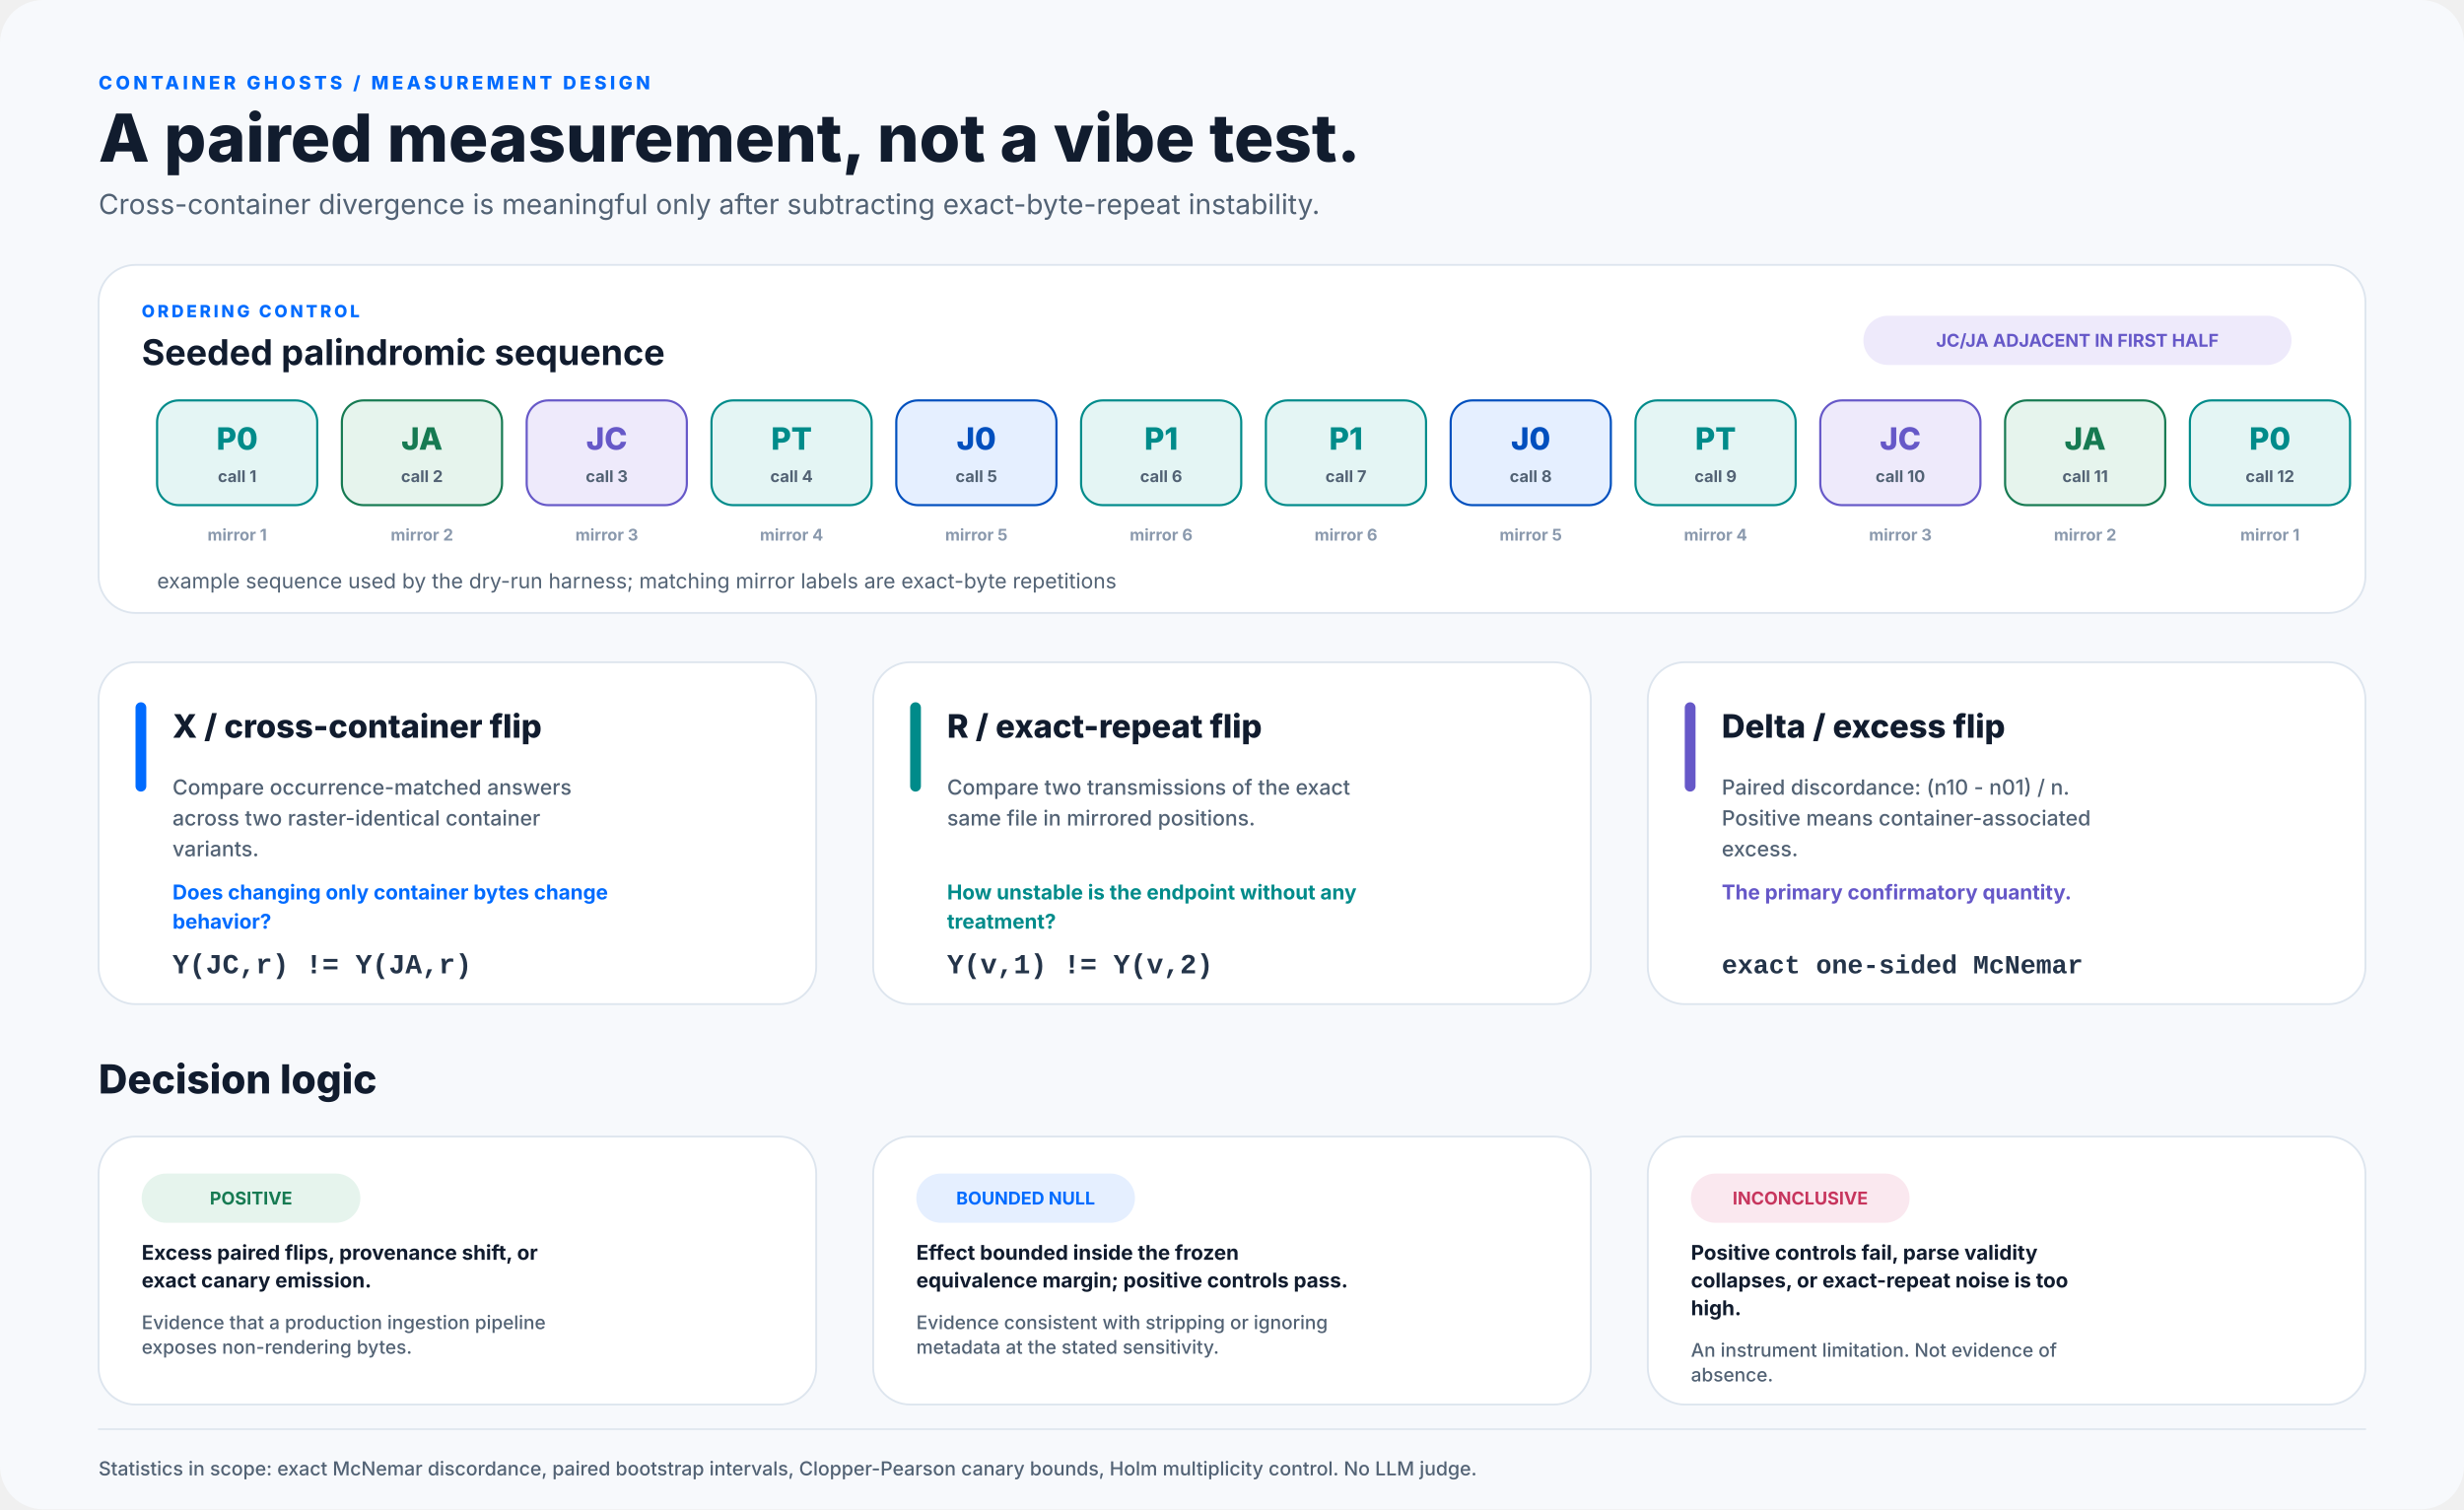
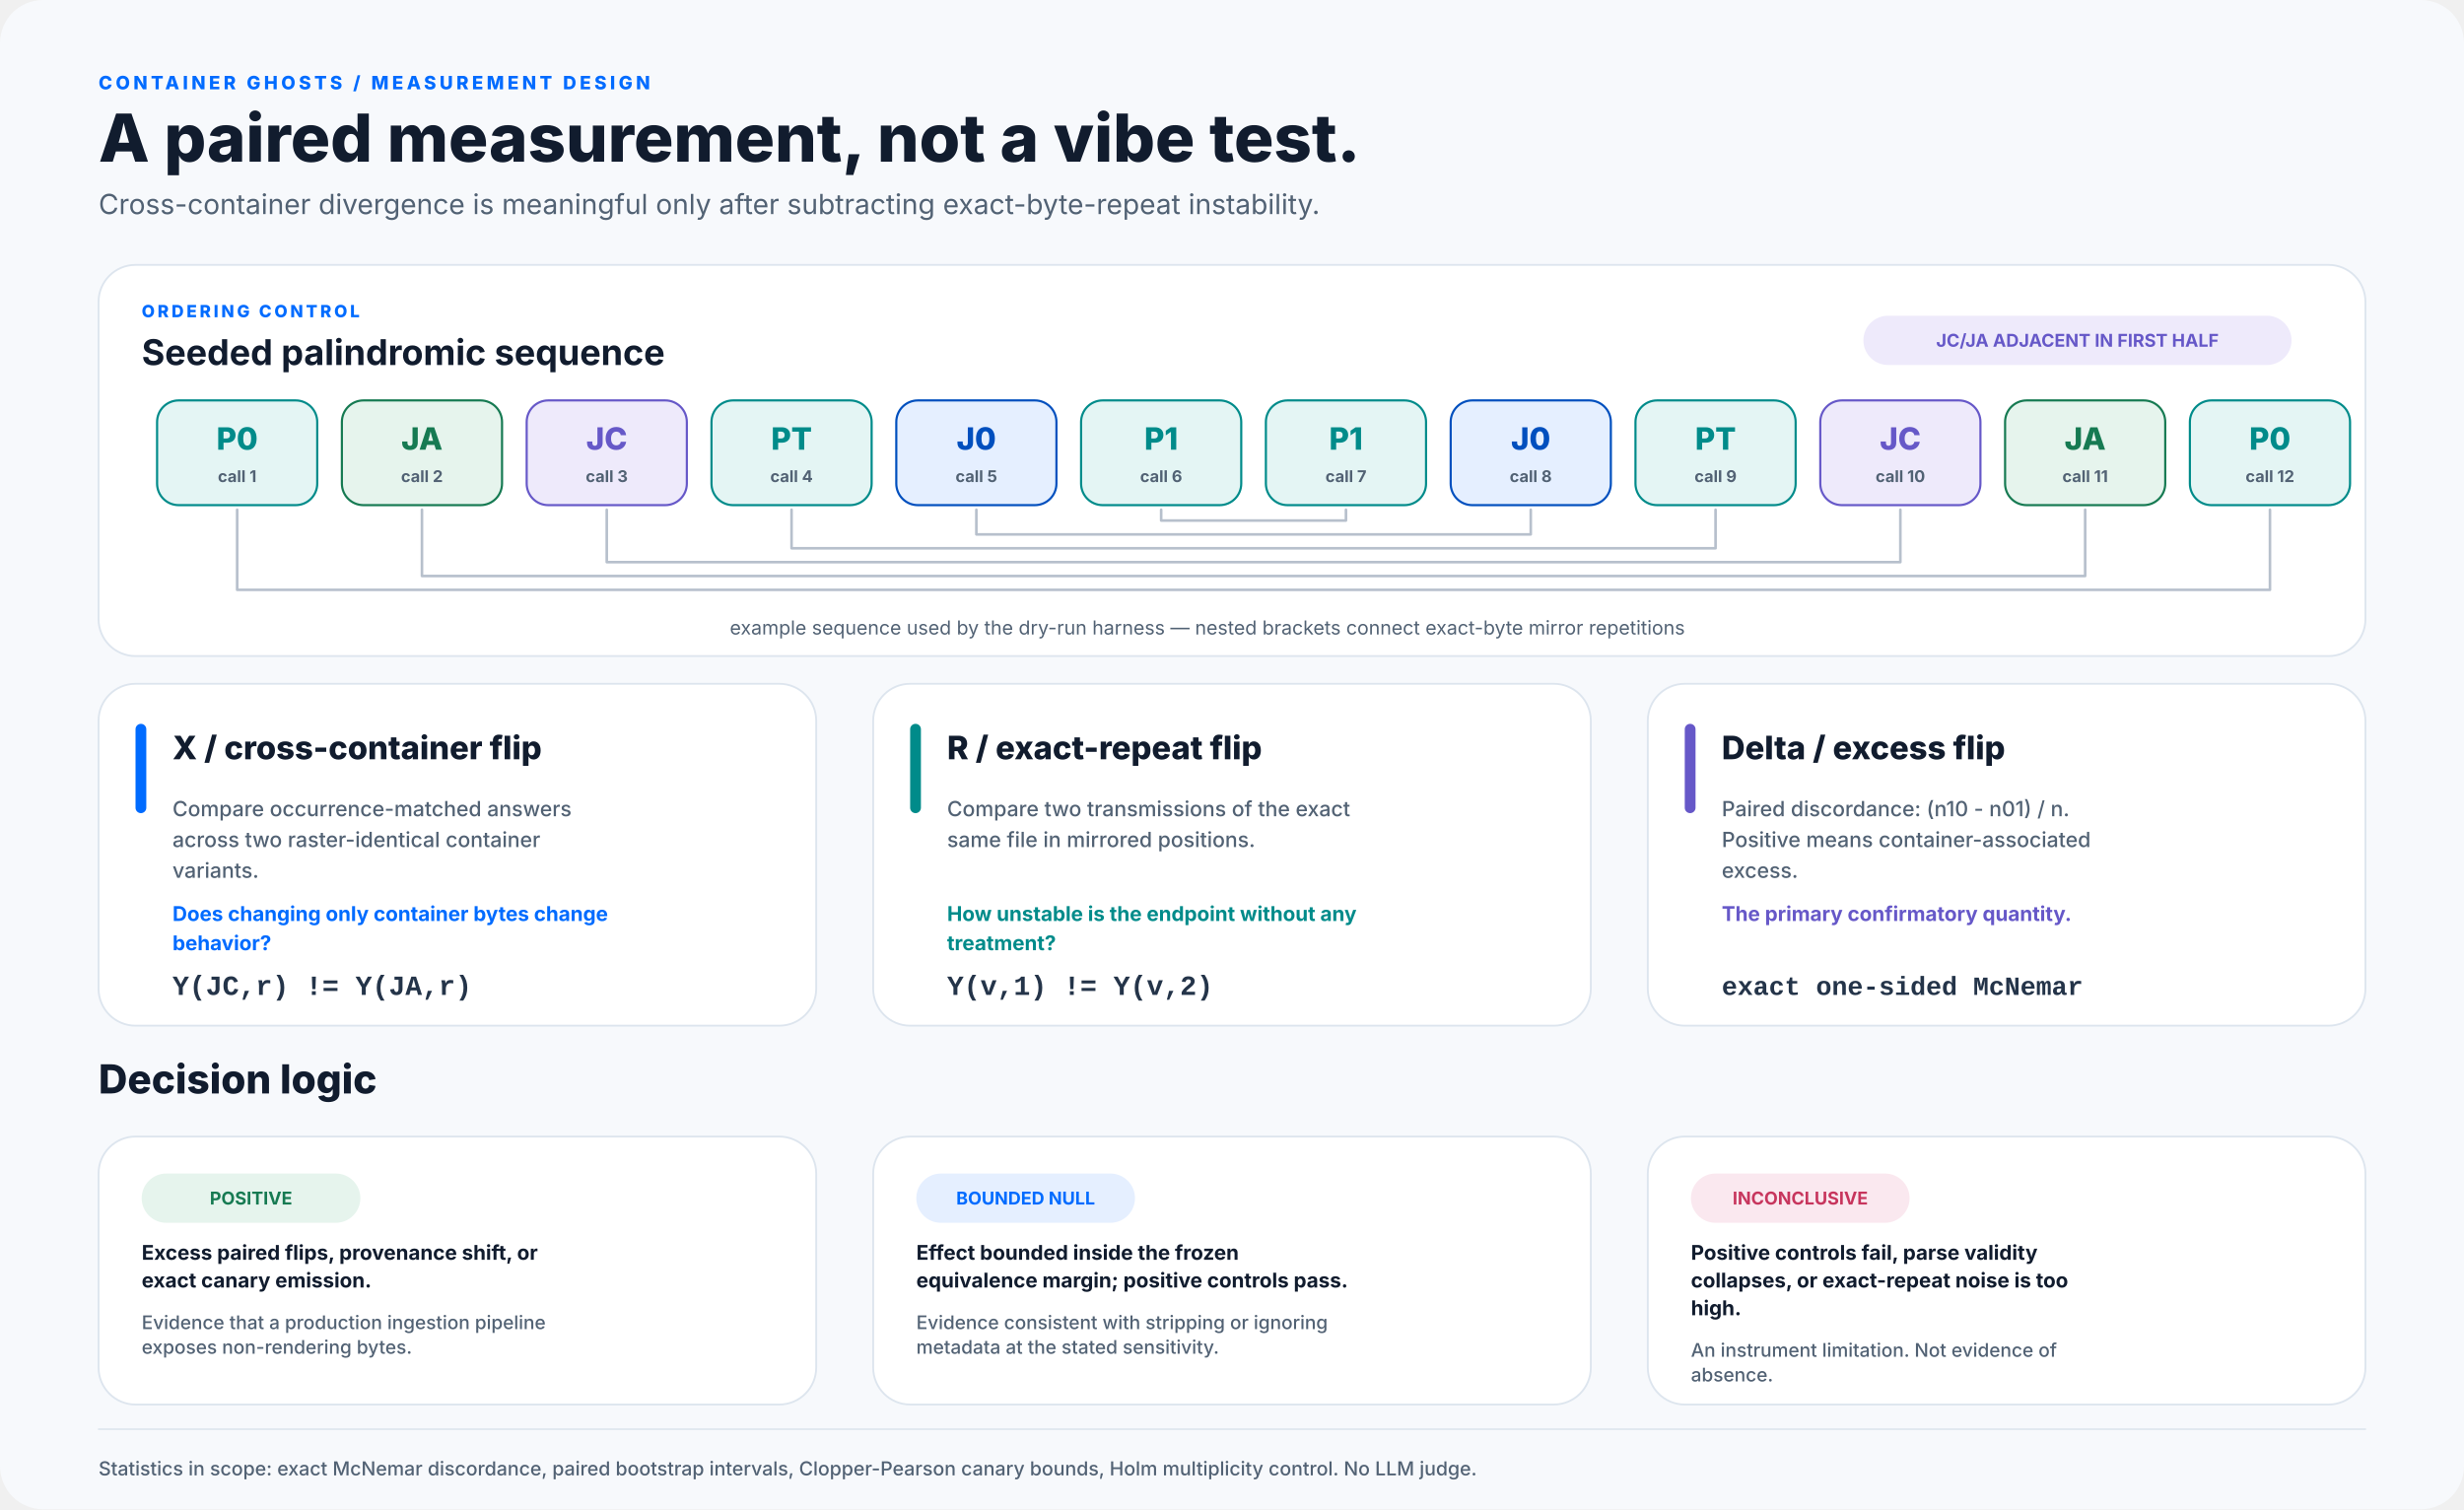
<svg xmlns="http://www.w3.org/2000/svg" width="1600" height="980" viewBox="0 0 1600 980" role="img" aria-labelledby="title desc">
  <defs>
    <marker id="arrow-blue" viewBox="0 0 10 10" refX="9" refY="5" markerWidth="8" markerHeight="8" orient="auto-start-reverse">
      <path d="M 0 0 L 10 5 L 0 10 z" fill="#006BFF" />
    </marker>
    <marker id="arrow-gray" viewBox="0 0 10 10" refX="9" refY="5" markerWidth="8" markerHeight="8" orient="auto-start-reverse">
      <path d="M 0 0 L 10 5 L 0 10 z" fill="#8A99AD" />
    </marker>
    <marker id="arrow-teal" viewBox="0 0 10 10" refX="9" refY="5" markerWidth="8" markerHeight="8" orient="auto-start-reverse">
      <path d="M 0 0 L 10 5 L 0 10 z" fill="#008B8A" />
    </marker>
    <marker id="arrow-purple" viewBox="0 0 10 10" refX="9" refY="5" markerWidth="8" markerHeight="8" orient="auto-start-reverse">
      <path d="M 0 0 L 10 5 L 0 10 z" fill="#6658C8" />
    </marker>
  </defs>
  <rect width="1600" height="980" rx="28" fill="#F7F9FC" />
  <text x="64" y="58" font-family="'Geist Sans',system-ui,-apple-system,BlinkMacSystemFont,'Segoe UI',sans-serif" font-size="12" font-weight="800" fill="#006BFF" text-anchor="start" opacity="1" letter-spacing="2.2">CONTAINER GHOSTS / MEASUREMENT DESIGN</text>
  <text x="64" y="105" font-family="'Geist Sans',system-ui,-apple-system,BlinkMacSystemFont,'Segoe UI',sans-serif" font-size="43" font-weight="780" fill="#111C2E" text-anchor="start" opacity="1">A paired measurement, not a vibe test.</text>
  <text x="64" y="139" font-family="'Geist Sans',system-ui,-apple-system,BlinkMacSystemFont,'Segoe UI',sans-serif" font-size="18" font-weight="430" fill="#526274" text-anchor="start" opacity="1">Cross-container divergence is meaningful only after subtracting exact-byte-repeat instability.</text>
-   <rect x="64" y="172" width="1472" height="226" rx="24" fill="#FFFFFF" stroke="#DDE5EE" stroke-width="1.2" opacity="1" />
+   <rect x="64" y="172" width="1472" height="254" rx="24" fill="#FFFFFF" stroke="#DDE5EE" stroke-width="1.2" opacity="1" />
  <text x="92" y="206" font-family="'Geist Sans',system-ui,-apple-system,BlinkMacSystemFont,'Segoe UI',sans-serif" font-size="11" font-weight="800" fill="#006BFF" text-anchor="start" opacity="1" letter-spacing="1.8">ORDERING CONTROL</text>
  <text x="92" y="237" font-family="'Geist Sans',system-ui,-apple-system,BlinkMacSystemFont,'Segoe UI',sans-serif" font-size="23" font-weight="750" fill="#111C2E" text-anchor="start" opacity="1">Seeded palindromic sequence</text>
  <rect x="102" y="260" width="104" height="68" rx="14" fill="#E4F5F4" stroke="#008B8A" stroke-width="1.4" opacity="1" />
  <text x="154.0" y="292" font-family="'Geist Sans',system-ui,-apple-system,BlinkMacSystemFont,'Segoe UI',sans-serif" font-size="20" font-weight="800" fill="#008B8A" text-anchor="middle" opacity="1">P0</text>
  <text x="154.0" y="313" font-family="'Geist Sans',system-ui,-apple-system,BlinkMacSystemFont,'Segoe UI',sans-serif" font-size="10.5" font-weight="650" fill="#526274" text-anchor="middle" opacity="1">call 1</text>
-   <text x="154.0" y="351" font-family="'Geist Sans',system-ui,-apple-system,BlinkMacSystemFont,'Segoe UI',sans-serif" font-size="10.5" font-weight="700" fill="#8A99AD" text-anchor="middle" opacity="1">mirror 1</text>
  <rect x="222" y="260" width="104" height="68" rx="14" fill="#E6F4ED" stroke="#167A52" stroke-width="1.4" opacity="1" />
  <text x="274.0" y="292" font-family="'Geist Sans',system-ui,-apple-system,BlinkMacSystemFont,'Segoe UI',sans-serif" font-size="20" font-weight="800" fill="#167A52" text-anchor="middle" opacity="1">JA</text>
  <text x="274.0" y="313" font-family="'Geist Sans',system-ui,-apple-system,BlinkMacSystemFont,'Segoe UI',sans-serif" font-size="10.5" font-weight="650" fill="#526274" text-anchor="middle" opacity="1">call 2</text>
-   <text x="274.0" y="351" font-family="'Geist Sans',system-ui,-apple-system,BlinkMacSystemFont,'Segoe UI',sans-serif" font-size="10.5" font-weight="700" fill="#8A99AD" text-anchor="middle" opacity="1">mirror 2</text>
  <rect x="342" y="260" width="104" height="68" rx="14" fill="#EEEAFB" stroke="#6658C8" stroke-width="1.4" opacity="1" />
  <text x="394.0" y="292" font-family="'Geist Sans',system-ui,-apple-system,BlinkMacSystemFont,'Segoe UI',sans-serif" font-size="20" font-weight="800" fill="#6658C8" text-anchor="middle" opacity="1">JC</text>
  <text x="394.0" y="313" font-family="'Geist Sans',system-ui,-apple-system,BlinkMacSystemFont,'Segoe UI',sans-serif" font-size="10.5" font-weight="650" fill="#526274" text-anchor="middle" opacity="1">call 3</text>
-   <text x="394.0" y="351" font-family="'Geist Sans',system-ui,-apple-system,BlinkMacSystemFont,'Segoe UI',sans-serif" font-size="10.5" font-weight="700" fill="#8A99AD" text-anchor="middle" opacity="1">mirror 3</text>
  <rect x="462" y="260" width="104" height="68" rx="14" fill="#E4F5F4" stroke="#008B8A" stroke-width="1.4" opacity="1" />
  <text x="514.0" y="292" font-family="'Geist Sans',system-ui,-apple-system,BlinkMacSystemFont,'Segoe UI',sans-serif" font-size="20" font-weight="800" fill="#008B8A" text-anchor="middle" opacity="1">PT</text>
  <text x="514.0" y="313" font-family="'Geist Sans',system-ui,-apple-system,BlinkMacSystemFont,'Segoe UI',sans-serif" font-size="10.5" font-weight="650" fill="#526274" text-anchor="middle" opacity="1">call 4</text>
-   <text x="514.0" y="351" font-family="'Geist Sans',system-ui,-apple-system,BlinkMacSystemFont,'Segoe UI',sans-serif" font-size="10.5" font-weight="700" fill="#8A99AD" text-anchor="middle" opacity="1">mirror 4</text>
  <rect x="582" y="260" width="104" height="68" rx="14" fill="#E5EFFF" stroke="#004FBE" stroke-width="1.4" opacity="1" />
  <text x="634.0" y="292" font-family="'Geist Sans',system-ui,-apple-system,BlinkMacSystemFont,'Segoe UI',sans-serif" font-size="20" font-weight="800" fill="#004FBE" text-anchor="middle" opacity="1">J0</text>
  <text x="634.0" y="313" font-family="'Geist Sans',system-ui,-apple-system,BlinkMacSystemFont,'Segoe UI',sans-serif" font-size="10.5" font-weight="650" fill="#526274" text-anchor="middle" opacity="1">call 5</text>
-   <text x="634.0" y="351" font-family="'Geist Sans',system-ui,-apple-system,BlinkMacSystemFont,'Segoe UI',sans-serif" font-size="10.5" font-weight="700" fill="#8A99AD" text-anchor="middle" opacity="1">mirror 5</text>
  <rect x="702" y="260" width="104" height="68" rx="14" fill="#E4F5F4" stroke="#008B8A" stroke-width="1.4" opacity="1" />
  <text x="754.0" y="292" font-family="'Geist Sans',system-ui,-apple-system,BlinkMacSystemFont,'Segoe UI',sans-serif" font-size="20" font-weight="800" fill="#008B8A" text-anchor="middle" opacity="1">P1</text>
  <text x="754.0" y="313" font-family="'Geist Sans',system-ui,-apple-system,BlinkMacSystemFont,'Segoe UI',sans-serif" font-size="10.5" font-weight="650" fill="#526274" text-anchor="middle" opacity="1">call 6</text>
-   <text x="754.0" y="351" font-family="'Geist Sans',system-ui,-apple-system,BlinkMacSystemFont,'Segoe UI',sans-serif" font-size="10.5" font-weight="700" fill="#8A99AD" text-anchor="middle" opacity="1">mirror 6</text>
  <rect x="822" y="260" width="104" height="68" rx="14" fill="#E4F5F4" stroke="#008B8A" stroke-width="1.4" opacity="1" />
  <text x="874.0" y="292" font-family="'Geist Sans',system-ui,-apple-system,BlinkMacSystemFont,'Segoe UI',sans-serif" font-size="20" font-weight="800" fill="#008B8A" text-anchor="middle" opacity="1">P1</text>
  <text x="874.0" y="313" font-family="'Geist Sans',system-ui,-apple-system,BlinkMacSystemFont,'Segoe UI',sans-serif" font-size="10.5" font-weight="650" fill="#526274" text-anchor="middle" opacity="1">call 7</text>
-   <text x="874.0" y="351" font-family="'Geist Sans',system-ui,-apple-system,BlinkMacSystemFont,'Segoe UI',sans-serif" font-size="10.5" font-weight="700" fill="#8A99AD" text-anchor="middle" opacity="1">mirror 6</text>
  <rect x="942" y="260" width="104" height="68" rx="14" fill="#E5EFFF" stroke="#004FBE" stroke-width="1.4" opacity="1" />
  <text x="994.0" y="292" font-family="'Geist Sans',system-ui,-apple-system,BlinkMacSystemFont,'Segoe UI',sans-serif" font-size="20" font-weight="800" fill="#004FBE" text-anchor="middle" opacity="1">J0</text>
  <text x="994.0" y="313" font-family="'Geist Sans',system-ui,-apple-system,BlinkMacSystemFont,'Segoe UI',sans-serif" font-size="10.5" font-weight="650" fill="#526274" text-anchor="middle" opacity="1">call 8</text>
-   <text x="994.0" y="351" font-family="'Geist Sans',system-ui,-apple-system,BlinkMacSystemFont,'Segoe UI',sans-serif" font-size="10.5" font-weight="700" fill="#8A99AD" text-anchor="middle" opacity="1">mirror 5</text>
  <rect x="1062" y="260" width="104" height="68" rx="14" fill="#E4F5F4" stroke="#008B8A" stroke-width="1.4" opacity="1" />
  <text x="1114.0" y="292" font-family="'Geist Sans',system-ui,-apple-system,BlinkMacSystemFont,'Segoe UI',sans-serif" font-size="20" font-weight="800" fill="#008B8A" text-anchor="middle" opacity="1">PT</text>
  <text x="1114.0" y="313" font-family="'Geist Sans',system-ui,-apple-system,BlinkMacSystemFont,'Segoe UI',sans-serif" font-size="10.5" font-weight="650" fill="#526274" text-anchor="middle" opacity="1">call 9</text>
-   <text x="1114.0" y="351" font-family="'Geist Sans',system-ui,-apple-system,BlinkMacSystemFont,'Segoe UI',sans-serif" font-size="10.5" font-weight="700" fill="#8A99AD" text-anchor="middle" opacity="1">mirror 4</text>
  <rect x="1182" y="260" width="104" height="68" rx="14" fill="#EEEAFB" stroke="#6658C8" stroke-width="1.4" opacity="1" />
  <text x="1234.0" y="292" font-family="'Geist Sans',system-ui,-apple-system,BlinkMacSystemFont,'Segoe UI',sans-serif" font-size="20" font-weight="800" fill="#6658C8" text-anchor="middle" opacity="1">JC</text>
  <text x="1234.0" y="313" font-family="'Geist Sans',system-ui,-apple-system,BlinkMacSystemFont,'Segoe UI',sans-serif" font-size="10.5" font-weight="650" fill="#526274" text-anchor="middle" opacity="1">call 10</text>
-   <text x="1234.0" y="351" font-family="'Geist Sans',system-ui,-apple-system,BlinkMacSystemFont,'Segoe UI',sans-serif" font-size="10.5" font-weight="700" fill="#8A99AD" text-anchor="middle" opacity="1">mirror 3</text>
  <rect x="1302" y="260" width="104" height="68" rx="14" fill="#E6F4ED" stroke="#167A52" stroke-width="1.4" opacity="1" />
  <text x="1354.0" y="292" font-family="'Geist Sans',system-ui,-apple-system,BlinkMacSystemFont,'Segoe UI',sans-serif" font-size="20" font-weight="800" fill="#167A52" text-anchor="middle" opacity="1">JA</text>
  <text x="1354.0" y="313" font-family="'Geist Sans',system-ui,-apple-system,BlinkMacSystemFont,'Segoe UI',sans-serif" font-size="10.5" font-weight="650" fill="#526274" text-anchor="middle" opacity="1">call 11</text>
-   <text x="1354.0" y="351" font-family="'Geist Sans',system-ui,-apple-system,BlinkMacSystemFont,'Segoe UI',sans-serif" font-size="10.5" font-weight="700" fill="#8A99AD" text-anchor="middle" opacity="1">mirror 2</text>
  <rect x="1422" y="260" width="104" height="68" rx="14" fill="#E4F5F4" stroke="#008B8A" stroke-width="1.4" opacity="1" />
  <text x="1474.0" y="292" font-family="'Geist Sans',system-ui,-apple-system,BlinkMacSystemFont,'Segoe UI',sans-serif" font-size="20" font-weight="800" fill="#008B8A" text-anchor="middle" opacity="1">P0</text>
  <text x="1474.0" y="313" font-family="'Geist Sans',system-ui,-apple-system,BlinkMacSystemFont,'Segoe UI',sans-serif" font-size="10.5" font-weight="650" fill="#526274" text-anchor="middle" opacity="1">call 12</text>
-   <text x="1474.0" y="351" font-family="'Geist Sans',system-ui,-apple-system,BlinkMacSystemFont,'Segoe UI',sans-serif" font-size="10.5" font-weight="700" fill="#8A99AD" text-anchor="middle" opacity="1">mirror 1</text>
-   <text x="102" y="382" font-family="'Geist Sans',system-ui,-apple-system,BlinkMacSystemFont,'Segoe UI',sans-serif" font-size="13.5" font-weight="400" fill="#526274" text-anchor="start" opacity="1">example sequence used by the dry-run harness; matching mirror labels are exact-byte repetitions</text>
+   <path d="M 154.0 331 L 154.0 383 L 1474.0 383 L 1474.0 331" fill="none" stroke="#8A99AD" stroke-width="1.7" stroke-linecap="round" stroke-linejoin="round" opacity="0.62" />
+   <path d="M 274.0 331 L 274.0 374 L 1354.0 374 L 1354.0 331" fill="none" stroke="#8A99AD" stroke-width="1.7" stroke-linecap="round" stroke-linejoin="round" opacity="0.62" />
+   <path d="M 394.0 331 L 394.0 365 L 1234.0 365 L 1234.0 331" fill="none" stroke="#8A99AD" stroke-width="1.7" stroke-linecap="round" stroke-linejoin="round" opacity="0.62" />
+   <path d="M 514.0 331 L 514.0 356 L 1114.0 356 L 1114.0 331" fill="none" stroke="#8A99AD" stroke-width="1.7" stroke-linecap="round" stroke-linejoin="round" opacity="0.62" />
+   <path d="M 634.0 331 L 634.0 347 L 994.0 347 L 994.0 331" fill="none" stroke="#8A99AD" stroke-width="1.7" stroke-linecap="round" stroke-linejoin="round" opacity="0.62" />
+   <path d="M 754.0 331 L 754.0 338 L 874.0 338 L 874.0 331" fill="none" stroke="#8A99AD" stroke-width="1.7" stroke-linecap="round" stroke-linejoin="round" opacity="0.62" />
+   <text x="784" y="412" font-family="'Geist Sans',system-ui,-apple-system,BlinkMacSystemFont,'Segoe UI',sans-serif" font-size="12.5" font-weight="400" fill="#526274" text-anchor="middle" opacity="1">example sequence used by the dry-run harness — nested brackets connect exact-byte mirror repetitions</text>
  <rect x="1210" y="205" width="278" height="32" rx="16.0" fill="#EEEAFB" stroke="none" stroke-width="1" opacity="1" />
  <text x="1349.0" y="225.14" font-family="'Geist Sans',system-ui,-apple-system,BlinkMacSystemFont,'Segoe UI',sans-serif" font-size="11.5" font-weight="700" fill="#6658C8" text-anchor="middle" opacity="1">JC/JA ADJACENT IN FIRST HALF</text>
-   <rect x="64" y="430" width="466" height="222" rx="24" fill="#FFFFFF" stroke="#DDE5EE" stroke-width="1.2" opacity="1" />
-   <rect x="88" y="456" width="7" height="58" rx="3.5" fill="#006BFF" stroke="none" stroke-width="1" opacity="1" />
-   <text x="112" y="479" font-family="'Geist Sans',system-ui,-apple-system,BlinkMacSystemFont,'Segoe UI',sans-serif" font-size="21" font-weight="770" fill="#111C2E" text-anchor="start" opacity="1">X / cross-container flip</text>
-   <text x="112" y="516" font-family="'Geist Sans',system-ui,-apple-system,BlinkMacSystemFont,'Segoe UI',sans-serif" font-size="13.6" font-weight="480" fill="#526274" text-anchor="start" opacity="1">Compare occurrence-matched answers</text>
-   <text x="112" y="536" font-family="'Geist Sans',system-ui,-apple-system,BlinkMacSystemFont,'Segoe UI',sans-serif" font-size="13.6" font-weight="480" fill="#526274" text-anchor="start" opacity="1">across two raster-identical container</text>
-   <text x="112" y="556" font-family="'Geist Sans',system-ui,-apple-system,BlinkMacSystemFont,'Segoe UI',sans-serif" font-size="13.6" font-weight="480" fill="#526274" text-anchor="start" opacity="1">variants.</text>
-   <text x="112" y="584" font-family="'Geist Sans',system-ui,-apple-system,BlinkMacSystemFont,'Segoe UI',sans-serif" font-size="13.2" font-weight="650" fill="#006BFF" text-anchor="start" opacity="1">Does changing only container bytes change</text>
-   <text x="112" y="603" font-family="'Geist Sans',system-ui,-apple-system,BlinkMacSystemFont,'Segoe UI',sans-serif" font-size="13.2" font-weight="650" fill="#006BFF" text-anchor="start" opacity="1">behavior?</text>
-   <text x="112" y="632" font-family="SFMono-Regular,Consolas,'Liberation Mono',monospace" font-size="18" font-weight="700" fill="#243449" text-anchor="start" opacity="1">Y(JC,r) != Y(JA,r)</text>
-   <rect x="567" y="430" width="466" height="222" rx="24" fill="#FFFFFF" stroke="#DDE5EE" stroke-width="1.2" opacity="1" />
-   <rect x="591" y="456" width="7" height="58" rx="3.5" fill="#008B8A" stroke="none" stroke-width="1" opacity="1" />
-   <text x="615" y="479" font-family="'Geist Sans',system-ui,-apple-system,BlinkMacSystemFont,'Segoe UI',sans-serif" font-size="21" font-weight="770" fill="#111C2E" text-anchor="start" opacity="1">R / exact-repeat flip</text>
-   <text x="615" y="516" font-family="'Geist Sans',system-ui,-apple-system,BlinkMacSystemFont,'Segoe UI',sans-serif" font-size="13.6" font-weight="480" fill="#526274" text-anchor="start" opacity="1">Compare two transmissions of the exact</text>
-   <text x="615" y="536" font-family="'Geist Sans',system-ui,-apple-system,BlinkMacSystemFont,'Segoe UI',sans-serif" font-size="13.6" font-weight="480" fill="#526274" text-anchor="start" opacity="1">same file in mirrored positions.</text>
-   <text x="615" y="584" font-family="'Geist Sans',system-ui,-apple-system,BlinkMacSystemFont,'Segoe UI',sans-serif" font-size="13.2" font-weight="650" fill="#008B8A" text-anchor="start" opacity="1">How unstable is the endpoint without any</text>
-   <text x="615" y="603" font-family="'Geist Sans',system-ui,-apple-system,BlinkMacSystemFont,'Segoe UI',sans-serif" font-size="13.2" font-weight="650" fill="#008B8A" text-anchor="start" opacity="1">treatment?</text>
-   <text x="615" y="632" font-family="SFMono-Regular,Consolas,'Liberation Mono',monospace" font-size="18" font-weight="700" fill="#243449" text-anchor="start" opacity="1">Y(v,1) != Y(v,2)</text>
-   <rect x="1070" y="430" width="466" height="222" rx="24" fill="#FFFFFF" stroke="#DDE5EE" stroke-width="1.2" opacity="1" />
-   <rect x="1094" y="456" width="7" height="58" rx="3.5" fill="#6658C8" stroke="none" stroke-width="1" opacity="1" />
-   <text x="1118" y="479" font-family="'Geist Sans',system-ui,-apple-system,BlinkMacSystemFont,'Segoe UI',sans-serif" font-size="21" font-weight="770" fill="#111C2E" text-anchor="start" opacity="1">Delta / excess flip</text>
-   <text x="1118" y="516" font-family="'Geist Sans',system-ui,-apple-system,BlinkMacSystemFont,'Segoe UI',sans-serif" font-size="13.6" font-weight="480" fill="#526274" text-anchor="start" opacity="1">Paired discordance: (n10 - n01) / n.</text>
-   <text x="1118" y="536" font-family="'Geist Sans',system-ui,-apple-system,BlinkMacSystemFont,'Segoe UI',sans-serif" font-size="13.6" font-weight="480" fill="#526274" text-anchor="start" opacity="1">Positive means container-associated</text>
-   <text x="1118" y="556" font-family="'Geist Sans',system-ui,-apple-system,BlinkMacSystemFont,'Segoe UI',sans-serif" font-size="13.6" font-weight="480" fill="#526274" text-anchor="start" opacity="1">excess.</text>
-   <text x="1118" y="584" font-family="'Geist Sans',system-ui,-apple-system,BlinkMacSystemFont,'Segoe UI',sans-serif" font-size="13.2" font-weight="650" fill="#6658C8" text-anchor="start" opacity="1">The primary confirmatory quantity.</text>
-   <text x="1118" y="632" font-family="SFMono-Regular,Consolas,'Liberation Mono',monospace" font-size="17" font-weight="700" fill="#243449" text-anchor="start" opacity="1">exact one-sided McNemar</text>
+   <rect x="64" y="444" width="466" height="222" rx="24" fill="#FFFFFF" stroke="#DDE5EE" stroke-width="1.2" opacity="1" />
+   <rect x="88" y="470" width="7" height="58" rx="3.5" fill="#006BFF" stroke="none" stroke-width="1" opacity="1" />
+   <text x="112" y="493" font-family="'Geist Sans',system-ui,-apple-system,BlinkMacSystemFont,'Segoe UI',sans-serif" font-size="21" font-weight="770" fill="#111C2E" text-anchor="start" opacity="1">X / cross-container flip</text>
+   <text x="112" y="530" font-family="'Geist Sans',system-ui,-apple-system,BlinkMacSystemFont,'Segoe UI',sans-serif" font-size="13.6" font-weight="480" fill="#526274" text-anchor="start" opacity="1">Compare occurrence-matched answers</text>
+   <text x="112" y="550" font-family="'Geist Sans',system-ui,-apple-system,BlinkMacSystemFont,'Segoe UI',sans-serif" font-size="13.6" font-weight="480" fill="#526274" text-anchor="start" opacity="1">across two raster-identical container</text>
+   <text x="112" y="570" font-family="'Geist Sans',system-ui,-apple-system,BlinkMacSystemFont,'Segoe UI',sans-serif" font-size="13.6" font-weight="480" fill="#526274" text-anchor="start" opacity="1">variants.</text>
+   <text x="112" y="598" font-family="'Geist Sans',system-ui,-apple-system,BlinkMacSystemFont,'Segoe UI',sans-serif" font-size="13.2" font-weight="650" fill="#006BFF" text-anchor="start" opacity="1">Does changing only container bytes change</text>
+   <text x="112" y="617" font-family="'Geist Sans',system-ui,-apple-system,BlinkMacSystemFont,'Segoe UI',sans-serif" font-size="13.2" font-weight="650" fill="#006BFF" text-anchor="start" opacity="1">behavior?</text>
+   <text x="112" y="646" font-family="SFMono-Regular,Consolas,'Liberation Mono',monospace" font-size="18" font-weight="700" fill="#243449" text-anchor="start" opacity="1">Y(JC,r) != Y(JA,r)</text>
+   <rect x="567" y="444" width="466" height="222" rx="24" fill="#FFFFFF" stroke="#DDE5EE" stroke-width="1.2" opacity="1" />
+   <rect x="591" y="470" width="7" height="58" rx="3.5" fill="#008B8A" stroke="none" stroke-width="1" opacity="1" />
+   <text x="615" y="493" font-family="'Geist Sans',system-ui,-apple-system,BlinkMacSystemFont,'Segoe UI',sans-serif" font-size="21" font-weight="770" fill="#111C2E" text-anchor="start" opacity="1">R / exact-repeat flip</text>
+   <text x="615" y="530" font-family="'Geist Sans',system-ui,-apple-system,BlinkMacSystemFont,'Segoe UI',sans-serif" font-size="13.6" font-weight="480" fill="#526274" text-anchor="start" opacity="1">Compare two transmissions of the exact</text>
+   <text x="615" y="550" font-family="'Geist Sans',system-ui,-apple-system,BlinkMacSystemFont,'Segoe UI',sans-serif" font-size="13.6" font-weight="480" fill="#526274" text-anchor="start" opacity="1">same file in mirrored positions.</text>
+   <text x="615" y="598" font-family="'Geist Sans',system-ui,-apple-system,BlinkMacSystemFont,'Segoe UI',sans-serif" font-size="13.2" font-weight="650" fill="#008B8A" text-anchor="start" opacity="1">How unstable is the endpoint without any</text>
+   <text x="615" y="617" font-family="'Geist Sans',system-ui,-apple-system,BlinkMacSystemFont,'Segoe UI',sans-serif" font-size="13.2" font-weight="650" fill="#008B8A" text-anchor="start" opacity="1">treatment?</text>
+   <text x="615" y="646" font-family="SFMono-Regular,Consolas,'Liberation Mono',monospace" font-size="18" font-weight="700" fill="#243449" text-anchor="start" opacity="1">Y(v,1) != Y(v,2)</text>
+   <rect x="1070" y="444" width="466" height="222" rx="24" fill="#FFFFFF" stroke="#DDE5EE" stroke-width="1.2" opacity="1" />
+   <rect x="1094" y="470" width="7" height="58" rx="3.5" fill="#6658C8" stroke="none" stroke-width="1" opacity="1" />
+   <text x="1118" y="493" font-family="'Geist Sans',system-ui,-apple-system,BlinkMacSystemFont,'Segoe UI',sans-serif" font-size="21" font-weight="770" fill="#111C2E" text-anchor="start" opacity="1">Delta / excess flip</text>
+   <text x="1118" y="530" font-family="'Geist Sans',system-ui,-apple-system,BlinkMacSystemFont,'Segoe UI',sans-serif" font-size="13.6" font-weight="480" fill="#526274" text-anchor="start" opacity="1">Paired discordance: (n10 - n01) / n.</text>
+   <text x="1118" y="550" font-family="'Geist Sans',system-ui,-apple-system,BlinkMacSystemFont,'Segoe UI',sans-serif" font-size="13.6" font-weight="480" fill="#526274" text-anchor="start" opacity="1">Positive means container-associated</text>
+   <text x="1118" y="570" font-family="'Geist Sans',system-ui,-apple-system,BlinkMacSystemFont,'Segoe UI',sans-serif" font-size="13.6" font-weight="480" fill="#526274" text-anchor="start" opacity="1">excess.</text>
+   <text x="1118" y="598" font-family="'Geist Sans',system-ui,-apple-system,BlinkMacSystemFont,'Segoe UI',sans-serif" font-size="13.2" font-weight="650" fill="#6658C8" text-anchor="start" opacity="1">The primary confirmatory quantity.</text>
+   <text x="1118" y="646" font-family="SFMono-Regular,Consolas,'Liberation Mono',monospace" font-size="17" font-weight="700" fill="#243449" text-anchor="start" opacity="1">exact one-sided McNemar</text>
  <text x="64" y="710" font-family="'Geist Sans',system-ui,-apple-system,BlinkMacSystemFont,'Segoe UI',sans-serif" font-size="26" font-weight="780" fill="#111C2E" text-anchor="start" opacity="1">Decision logic</text>
  <rect x="64" y="738" width="466" height="174" rx="24" fill="#FFFFFF" stroke="#DDE5EE" stroke-width="1.2" opacity="1" />
  <rect x="92" y="762" width="142" height="32" rx="16.0" fill="#E6F4ED" stroke="none" stroke-width="1" opacity="1" />
  <text x="163.0" y="782.14" font-family="'Geist Sans',system-ui,-apple-system,BlinkMacSystemFont,'Segoe UI',sans-serif" font-size="11.5" font-weight="700" fill="#167A52" text-anchor="middle" opacity="1">POSITIVE</text>
  <text x="92" y="818" font-family="'Geist Sans',system-ui,-apple-system,BlinkMacSystemFont,'Segoe UI',sans-serif" font-size="13.2" font-weight="650" fill="#111C2E" text-anchor="start" opacity="1">Excess paired flips, provenance shift, or</text>
  <text x="92" y="836" font-family="'Geist Sans',system-ui,-apple-system,BlinkMacSystemFont,'Segoe UI',sans-serif" font-size="13.2" font-weight="650" fill="#111C2E" text-anchor="start" opacity="1">exact canary emission.</text>
  <text x="92" y="863" font-family="'Geist Sans',system-ui,-apple-system,BlinkMacSystemFont,'Segoe UI',sans-serif" font-size="12.2" font-weight="470" fill="#526274" text-anchor="start" opacity="1">Evidence that a production ingestion pipeline</text>
  <text x="92" y="879" font-family="'Geist Sans',system-ui,-apple-system,BlinkMacSystemFont,'Segoe UI',sans-serif" font-size="12.2" font-weight="470" fill="#526274" text-anchor="start" opacity="1">exposes non-rendering bytes.</text>
  <rect x="567" y="738" width="466" height="174" rx="24" fill="#FFFFFF" stroke="#DDE5EE" stroke-width="1.2" opacity="1" />
  <rect x="595" y="762" width="142" height="32" rx="16.0" fill="#E5EFFF" stroke="none" stroke-width="1" opacity="1" />
  <text x="666.0" y="782.14" font-family="'Geist Sans',system-ui,-apple-system,BlinkMacSystemFont,'Segoe UI',sans-serif" font-size="11.5" font-weight="700" fill="#006BFF" text-anchor="middle" opacity="1">BOUNDED NULL</text>
  <text x="595" y="818" font-family="'Geist Sans',system-ui,-apple-system,BlinkMacSystemFont,'Segoe UI',sans-serif" font-size="13.2" font-weight="650" fill="#111C2E" text-anchor="start" opacity="1">Effect bounded inside the frozen</text>
  <text x="595" y="836" font-family="'Geist Sans',system-ui,-apple-system,BlinkMacSystemFont,'Segoe UI',sans-serif" font-size="13.2" font-weight="650" fill="#111C2E" text-anchor="start" opacity="1">equivalence margin; positive controls pass.</text>
  <text x="595" y="863" font-family="'Geist Sans',system-ui,-apple-system,BlinkMacSystemFont,'Segoe UI',sans-serif" font-size="12.2" font-weight="470" fill="#526274" text-anchor="start" opacity="1">Evidence consistent with stripping or ignoring</text>
  <text x="595" y="879" font-family="'Geist Sans',system-ui,-apple-system,BlinkMacSystemFont,'Segoe UI',sans-serif" font-size="12.2" font-weight="470" fill="#526274" text-anchor="start" opacity="1">metadata at the stated sensitivity.</text>
  <rect x="1070" y="738" width="466" height="174" rx="24" fill="#FFFFFF" stroke="#DDE5EE" stroke-width="1.2" opacity="1" />
  <rect x="1098" y="762" width="142" height="32" rx="16.0" fill="#FAE8EF" stroke="none" stroke-width="1" opacity="1" />
  <text x="1169.0" y="782.14" font-family="'Geist Sans',system-ui,-apple-system,BlinkMacSystemFont,'Segoe UI',sans-serif" font-size="11.5" font-weight="700" fill="#C7355D" text-anchor="middle" opacity="1">INCONCLUSIVE</text>
  <text x="1098" y="818" font-family="'Geist Sans',system-ui,-apple-system,BlinkMacSystemFont,'Segoe UI',sans-serif" font-size="13.2" font-weight="650" fill="#111C2E" text-anchor="start" opacity="1">Positive controls fail, parse validity</text>
  <text x="1098" y="836" font-family="'Geist Sans',system-ui,-apple-system,BlinkMacSystemFont,'Segoe UI',sans-serif" font-size="13.2" font-weight="650" fill="#111C2E" text-anchor="start" opacity="1">collapses, or exact-repeat noise is too</text>
  <text x="1098" y="854" font-family="'Geist Sans',system-ui,-apple-system,BlinkMacSystemFont,'Segoe UI',sans-serif" font-size="13.2" font-weight="650" fill="#111C2E" text-anchor="start" opacity="1">high.</text>
  <text x="1098" y="881" font-family="'Geist Sans',system-ui,-apple-system,BlinkMacSystemFont,'Segoe UI',sans-serif" font-size="12.2" font-weight="470" fill="#526274" text-anchor="start" opacity="1">An instrument limitation. Not evidence of</text>
  <text x="1098" y="897" font-family="'Geist Sans',system-ui,-apple-system,BlinkMacSystemFont,'Segoe UI',sans-serif" font-size="12.2" font-weight="470" fill="#526274" text-anchor="start" opacity="1">absence.</text>
  <line x1="64" y1="928" x2="1536" y2="928" stroke="#DDE5EE" stroke-width="1" stroke-linecap="round" opacity="1" />
  <text x="64" y="958" font-family="'Geist Sans',system-ui,-apple-system,BlinkMacSystemFont,'Segoe UI',sans-serif" font-size="12.5" font-weight="500" fill="#526274" text-anchor="start" opacity="1">Statistics in scope: exact McNemar discordance, paired bootstrap intervals, Clopper-Pearson canary bounds, Holm multiplicity control. No LLM judge.</text>
</svg>
